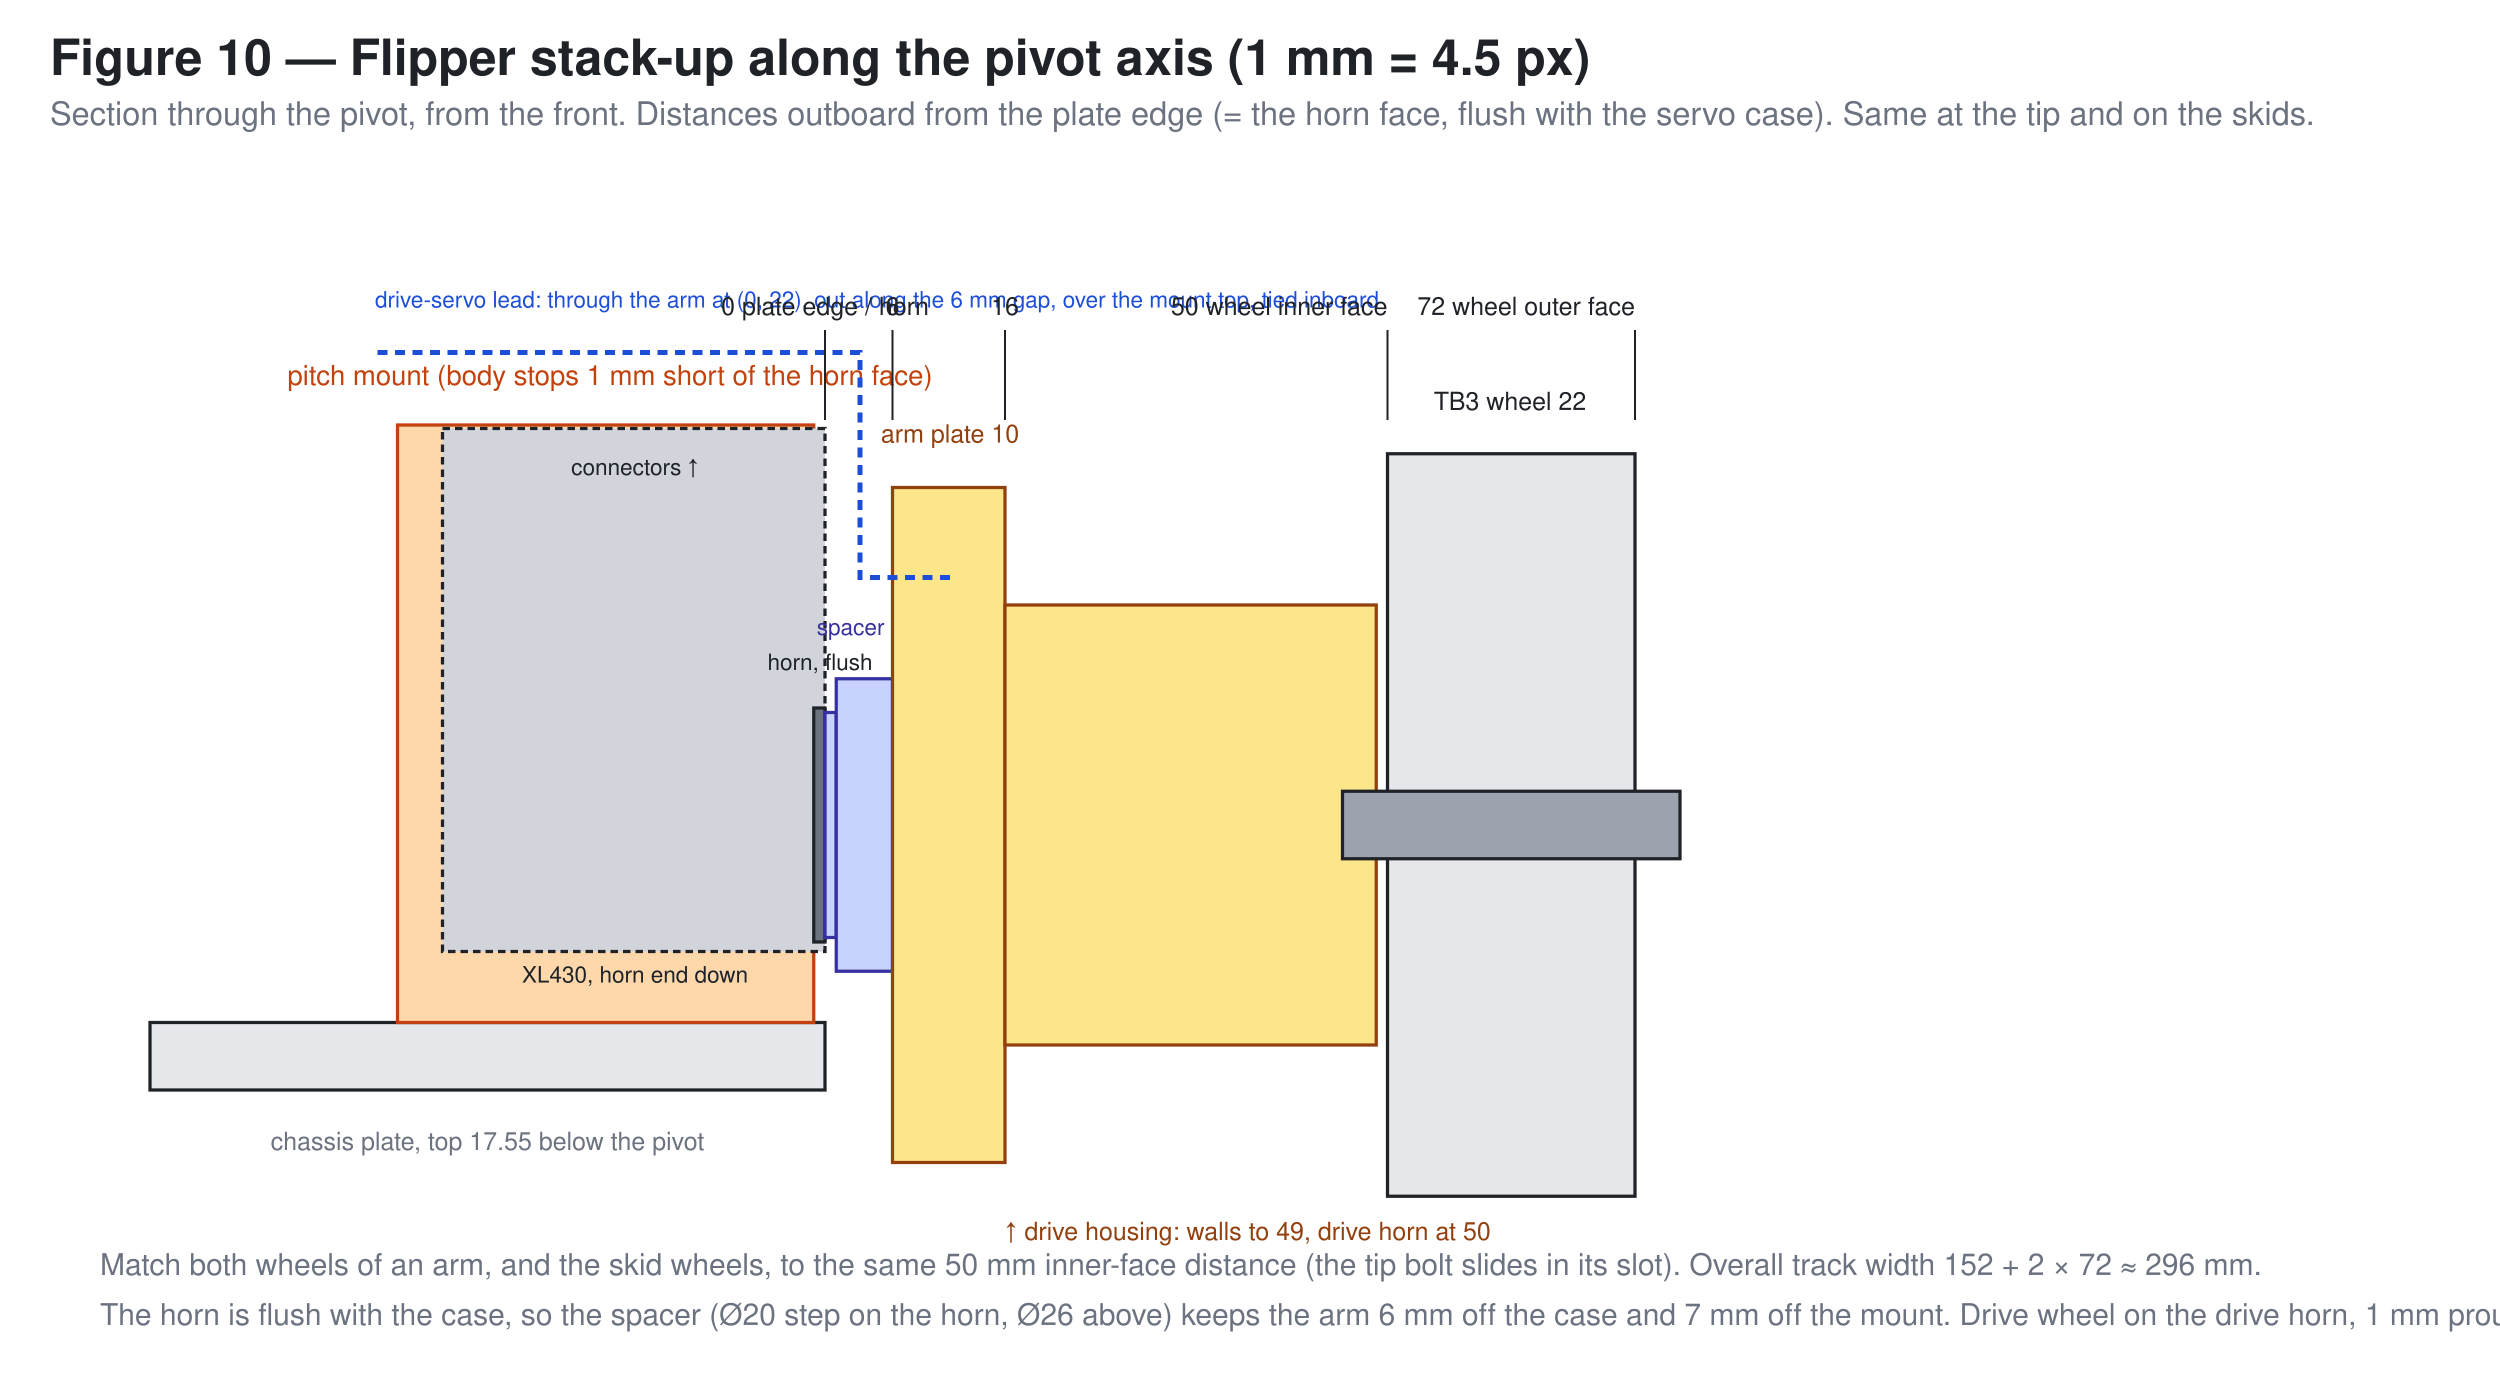
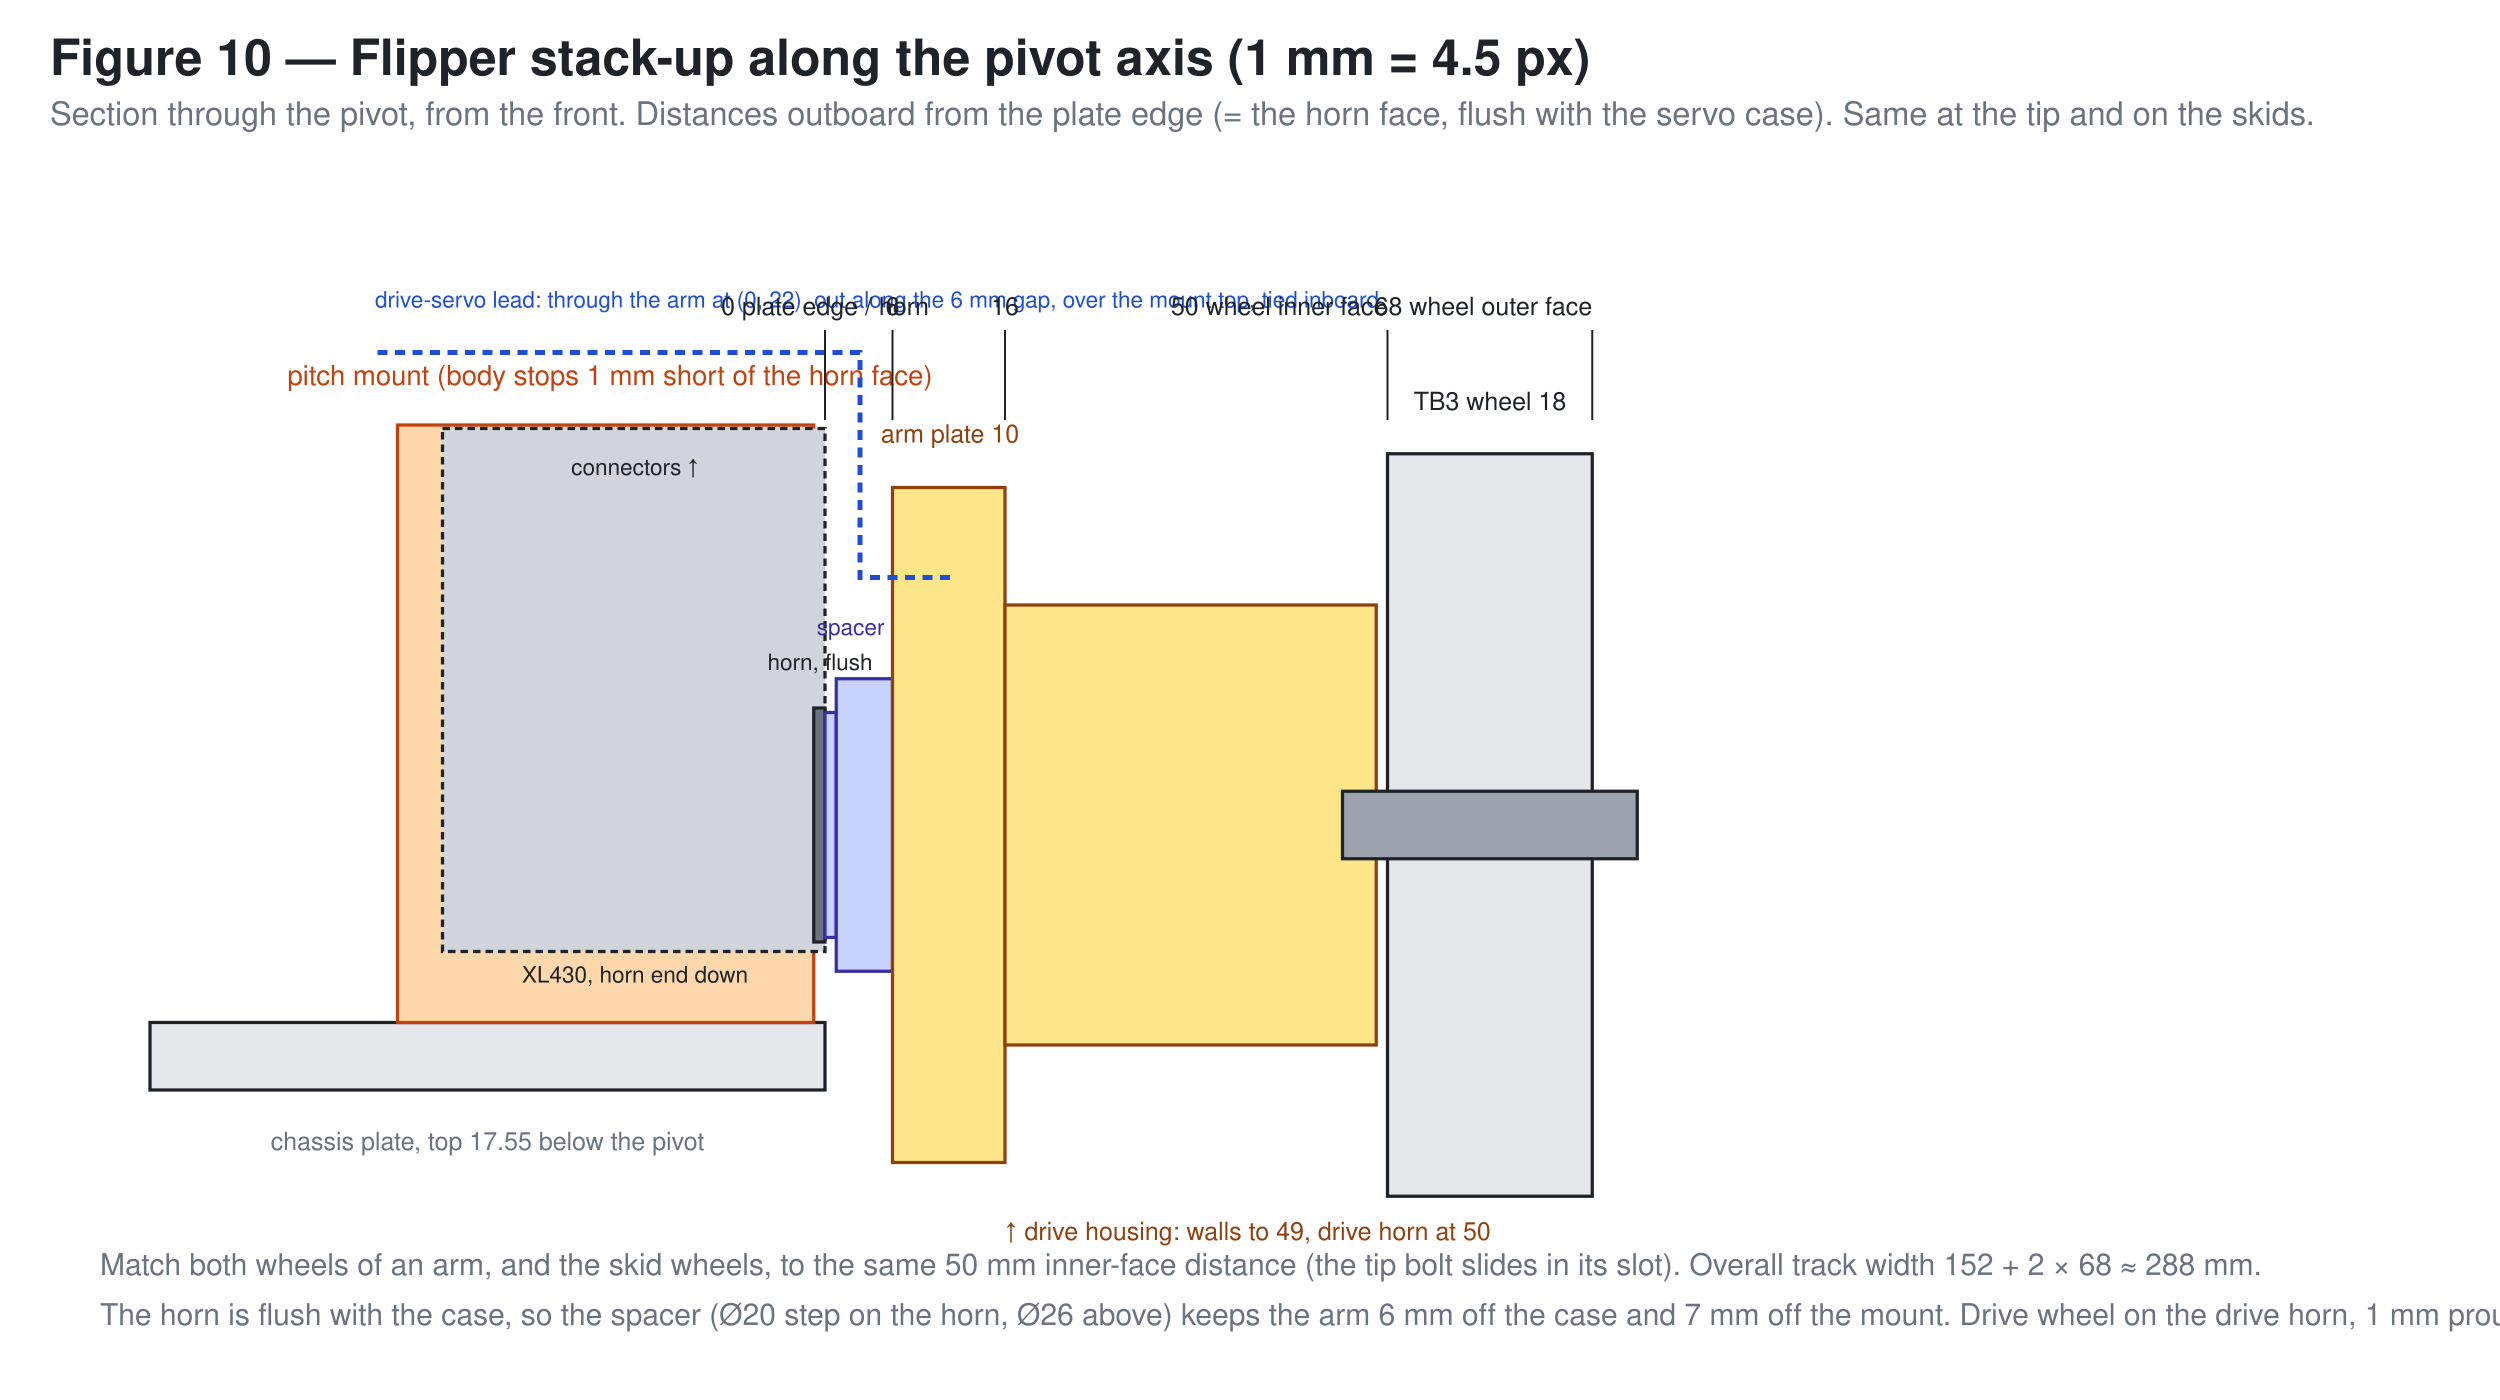
<svg xmlns="http://www.w3.org/2000/svg" viewBox="0 0 1000 560" width="1000" height="560">
  <rect width="100%" height="100%" fill="white" />
  <text x="20" y="30" font-family="Helvetica, Arial, sans-serif" font-size="20" font-weight="bold" fill="#1f2328">Figure 10 — Flipper stack-up along the pivot axis (1 mm = 4.5 px)</text>
  <text x="20" y="50" font-family="Helvetica, Arial, sans-serif" font-size="13" fill="#6b7280">Section through the pivot, from the front. Distances outboard from the plate edge (= the horn face, flush with the servo case). Same at the tip and on the skids.</text>
  <rect x="60.0" y="409.0" width="270.0" height="27.0" fill="#e5e7eb" stroke="#1f2328" stroke-width="1.3" />
  <text x="195" y="460" font-family="Helvetica, Arial, sans-serif" font-size="10" fill="#6b7280" text-anchor="middle">chassis plate, top 17.55 below the pivot</text>
  <rect x="159.0" y="170.0" width="166.5" height="239.0" fill="#fed7aa" stroke="#c2410c" stroke-width="1.3" />
  <text x="244" y="154" font-family="Helvetica, Arial, sans-serif" font-size="11" fill="#c2410c" text-anchor="middle">pitch mount (body stops 1 mm short of the horn face)</text>
  <rect x="177.0" y="171.4" width="153.0" height="209.2" fill="#d1d5db" stroke="#1f2328" stroke-width="1.3" stroke-dasharray="3 2" />
  <text x="254" y="393" font-family="Helvetica, Arial, sans-serif" font-size="9" fill="#1f2328" text-anchor="middle">XL430, horn end down</text>
  <text x="254" y="190" font-family="Helvetica, Arial, sans-serif" font-size="9" fill="#1f2328" text-anchor="middle">connectors ↑</text>
  <rect x="325.5" y="283.2" width="4.5" height="93.6" fill="#6b7280" stroke="#1f2328" stroke-width="1.3" />
  <text x="328" y="268" font-family="Helvetica, Arial, sans-serif" font-size="9" fill="#1f2328" text-anchor="middle">horn, flush</text>
  <rect x="330.0" y="285.0" width="4.5" height="90.0" fill="#c7d2fe" stroke="#3730a3" stroke-width="1.3" />
  <rect x="334.5" y="271.5" width="22.5" height="117.0" fill="#c7d2fe" stroke="#3730a3" stroke-width="1.3" />
  <text x="344" y="254" font-family="Helvetica, Arial, sans-serif" font-size="9" fill="#3730a3" text-anchor="middle">spacer 6</text>
  <rect x="357.0" y="195.0" width="45.0" height="270.0" fill="#fde68a" stroke="#92400e" stroke-width="1.3" />
  <text x="380" y="177" font-family="Helvetica, Arial, sans-serif" font-size="10" fill="#92400e" text-anchor="middle">arm plate 10</text>
  <rect x="402.0" y="242.0" width="148.5" height="176.0" fill="#fde68a" stroke="#92400e" stroke-width="1.3" />
  <text x="402" y="496" font-family="Helvetica, Arial, sans-serif" font-size="10" fill="#92400e" text-anchor="start">↑ drive housing: walls to 49, drive horn at 50</text>
-   <rect x="555.0" y="181.5" width="99.0" height="297.0" fill="#e5e7eb" stroke="#1f2328" stroke-width="1.3" />
-   <text x="604" y="164" font-family="Helvetica, Arial, sans-serif" font-size="10" fill="#1f2328" text-anchor="middle">TB3 wheel 22</text>
-   <rect x="537.0" y="316.5" width="135.0" height="27.0" fill="#9ca3af" stroke="#1f2328" stroke-width="1.3" />
+   <rect x="555.0" y="181.5" width="81.9" height="297.0" fill="#e5e7eb" stroke="#1f2328" stroke-width="1.3" />
+   <text x="596" y="164" font-family="Helvetica, Arial, sans-serif" font-size="10" fill="#1f2328" text-anchor="middle">TB3 wheel 18</text>
+   <rect x="537.0" y="316.5" width="117.9" height="27.0" fill="#9ca3af" stroke="#1f2328" stroke-width="1.3" />
  <path d="M 380 231 L 344 231 L 344 141 L 150 141" fill="none" stroke="#1d4ed8" stroke-width="2" stroke-dasharray="4 3" />
  <text x="150" y="123" font-family="Helvetica, Arial, sans-serif" font-size="9" fill="#1d4ed8" text-anchor="start">drive-servo lead: through the arm at (0, 22), out along the 6 mm gap, over the mount top, tied inboard</text>
  <line x1="330.0" y1="168.0" x2="330.0" y2="132.0" stroke="#1f2328" stroke-width="0.8" />
  <text x="330.0" y="126.0" font-family="Helvetica, Arial, sans-serif" font-size="10" fill="#1f2328" text-anchor="middle">0 plate edge / horn</text>
  <line x1="357.0" y1="168.0" x2="357.0" y2="132.0" stroke="#1f2328" stroke-width="0.8" />
  <text x="357.0" y="126.0" font-family="Helvetica, Arial, sans-serif" font-size="10" fill="#1f2328" text-anchor="middle">6</text>
  <line x1="402.0" y1="168.0" x2="402.0" y2="132.0" stroke="#1f2328" stroke-width="0.8" />
  <text x="402.0" y="126.0" font-family="Helvetica, Arial, sans-serif" font-size="10" fill="#1f2328" text-anchor="middle">16</text>
  <line x1="555.0" y1="168.0" x2="555.0" y2="132.0" stroke="#1f2328" stroke-width="0.8" />
  <text x="555.0" y="126.0" font-family="Helvetica, Arial, sans-serif" font-size="10" fill="#1f2328" text-anchor="end">50 wheel inner face</text>
-   <line x1="654.0" y1="168.0" x2="654.0" y2="132.0" stroke="#1f2328" stroke-width="0.8" />
-   <text x="654.0" y="126.0" font-family="Helvetica, Arial, sans-serif" font-size="10" fill="#1f2328" text-anchor="end">72 wheel outer face</text>
-   <text x="40" y="510" font-family="Helvetica, Arial, sans-serif" font-size="12" fill="#6b7280">Match both wheels of an arm, and the skid wheels, to the same 50 mm inner-face distance (the tip bolt slides in its slot). Overall track width 152 + 2 × 72 ≈ 296 mm.</text>
+   <line x1="636.9" y1="168.0" x2="636.9" y2="132.0" stroke="#1f2328" stroke-width="0.8" />
+   <text x="636.9" y="126.0" font-family="Helvetica, Arial, sans-serif" font-size="10" fill="#1f2328" text-anchor="end">68 wheel outer face</text>
+   <text x="40" y="510" font-family="Helvetica, Arial, sans-serif" font-size="12" fill="#6b7280">Match both wheels of an arm, and the skid wheels, to the same 50 mm inner-face distance (the tip bolt slides in its slot). Overall track width 152 + 2 × 68 ≈ 288 mm.</text>
  <text x="40" y="530" font-family="Helvetica, Arial, sans-serif" font-size="12" fill="#6b7280">The horn is flush with the case, so the spacer (Ø20 step on the horn, Ø26 above) keeps the arm 6 mm off the case and 7 mm off the mount. Drive wheel on the drive horn, 1 mm proud of the housing; tip wheel on the hub (Fig. 11).</text>
</svg>
